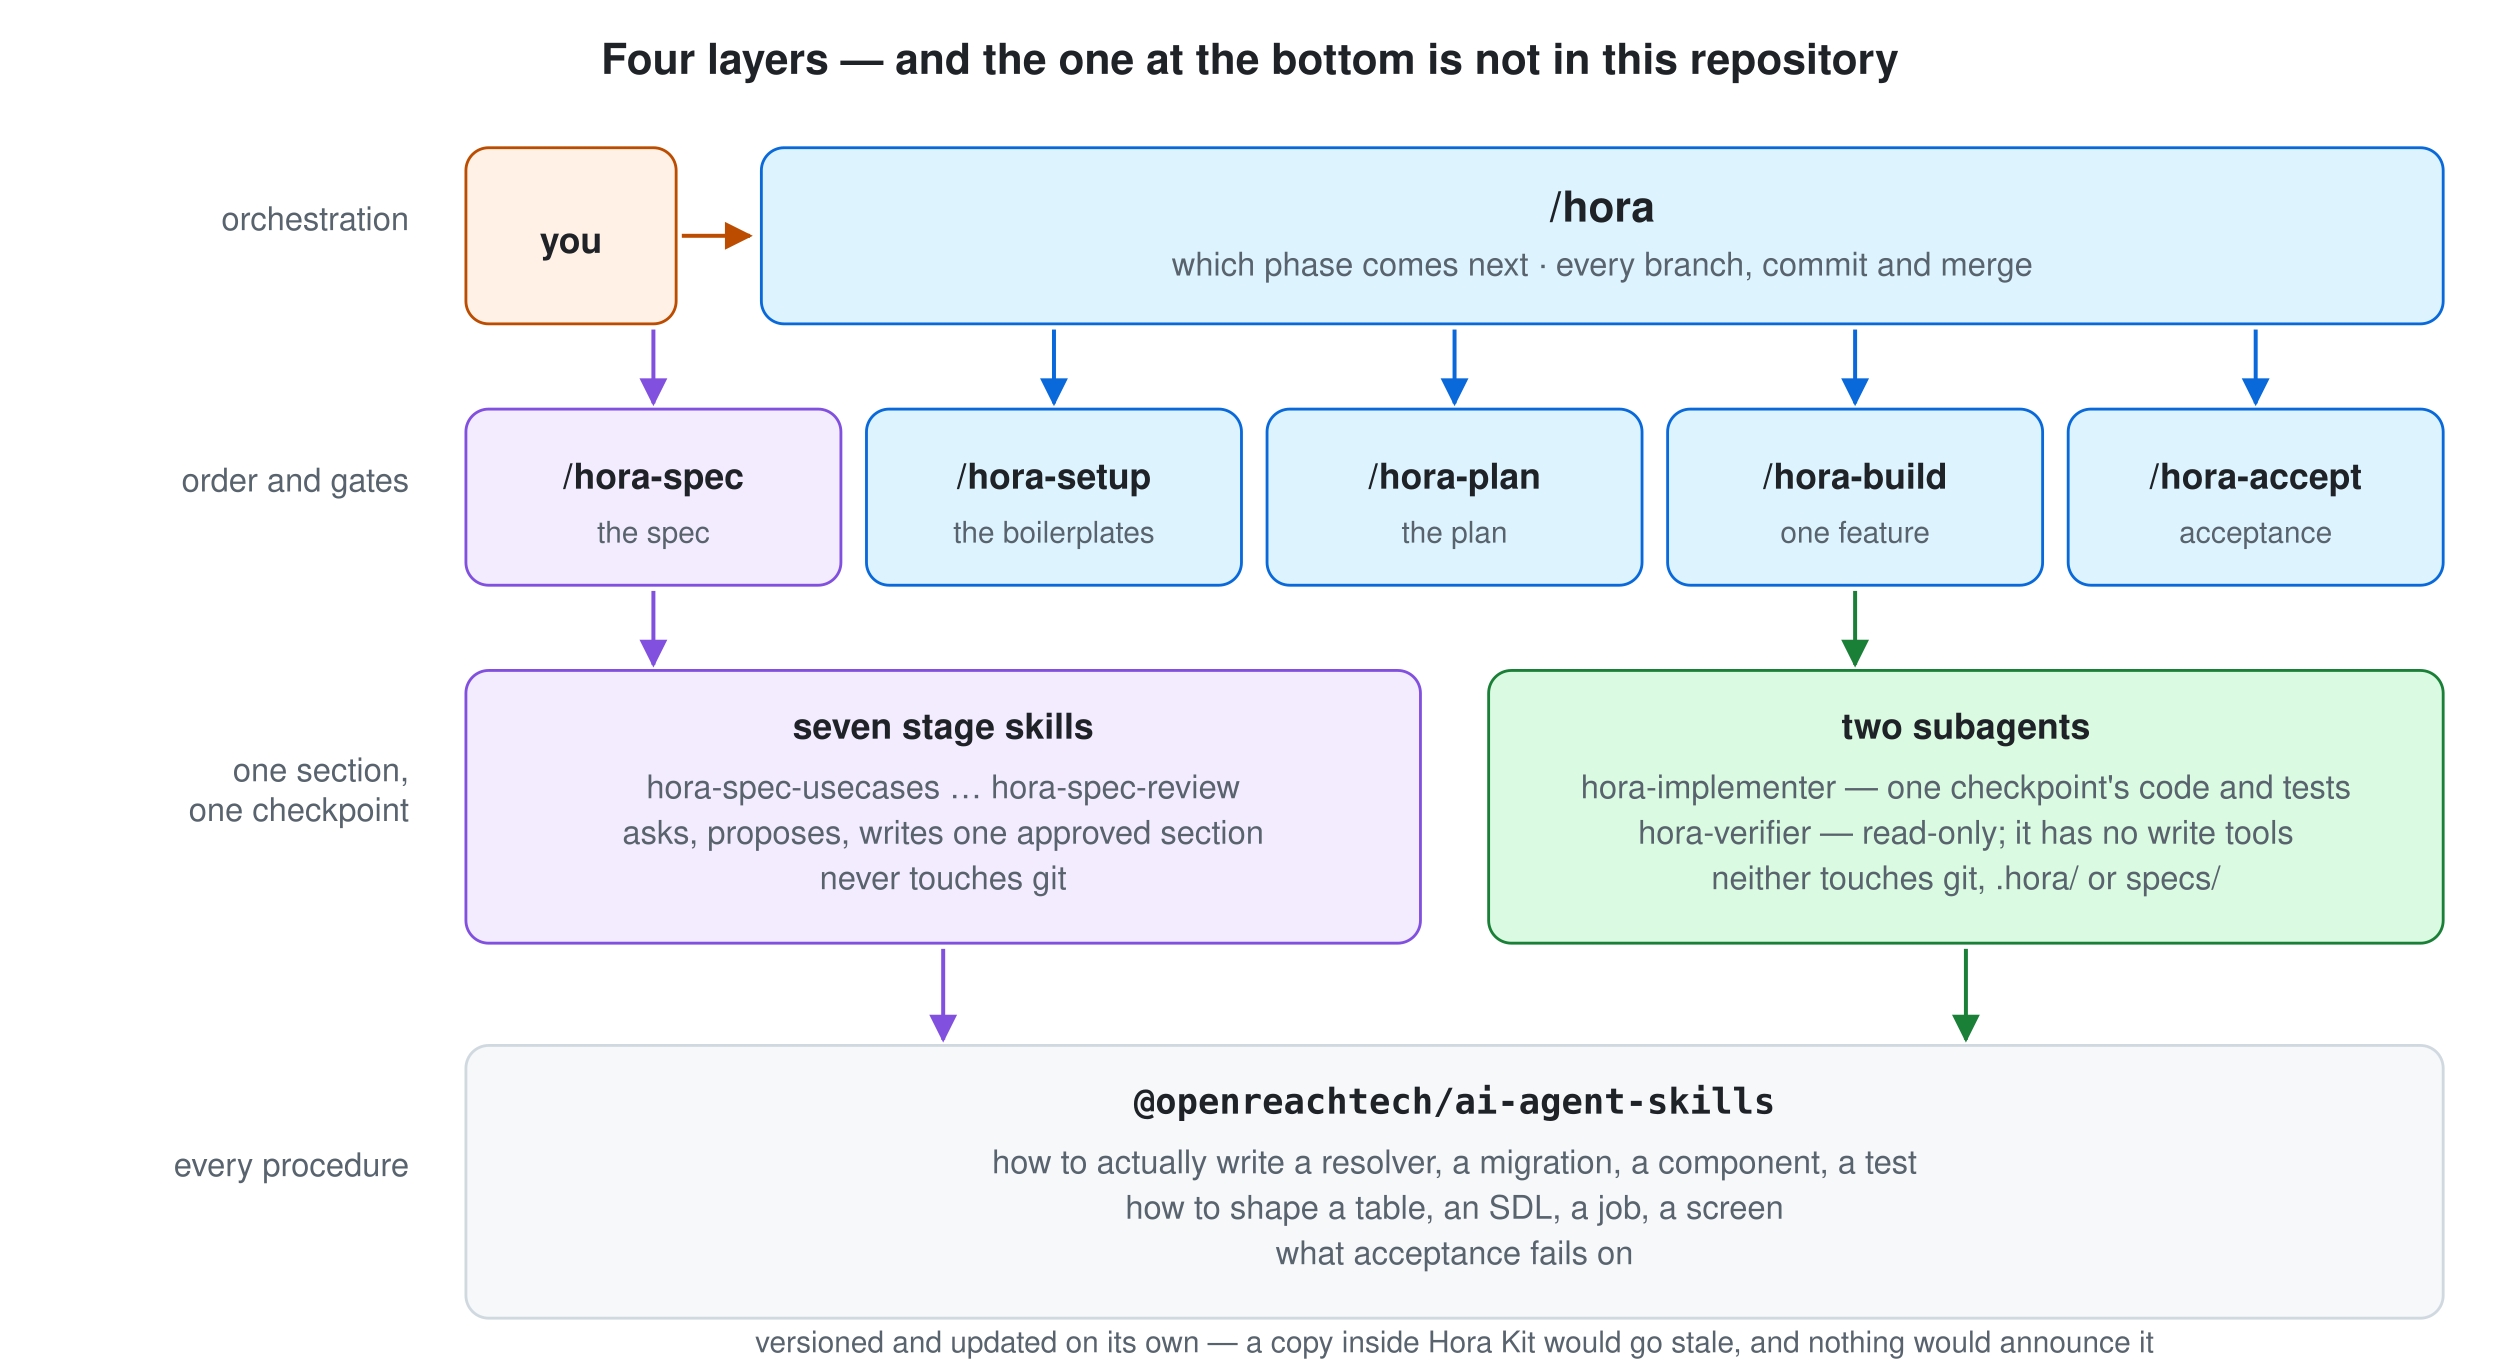
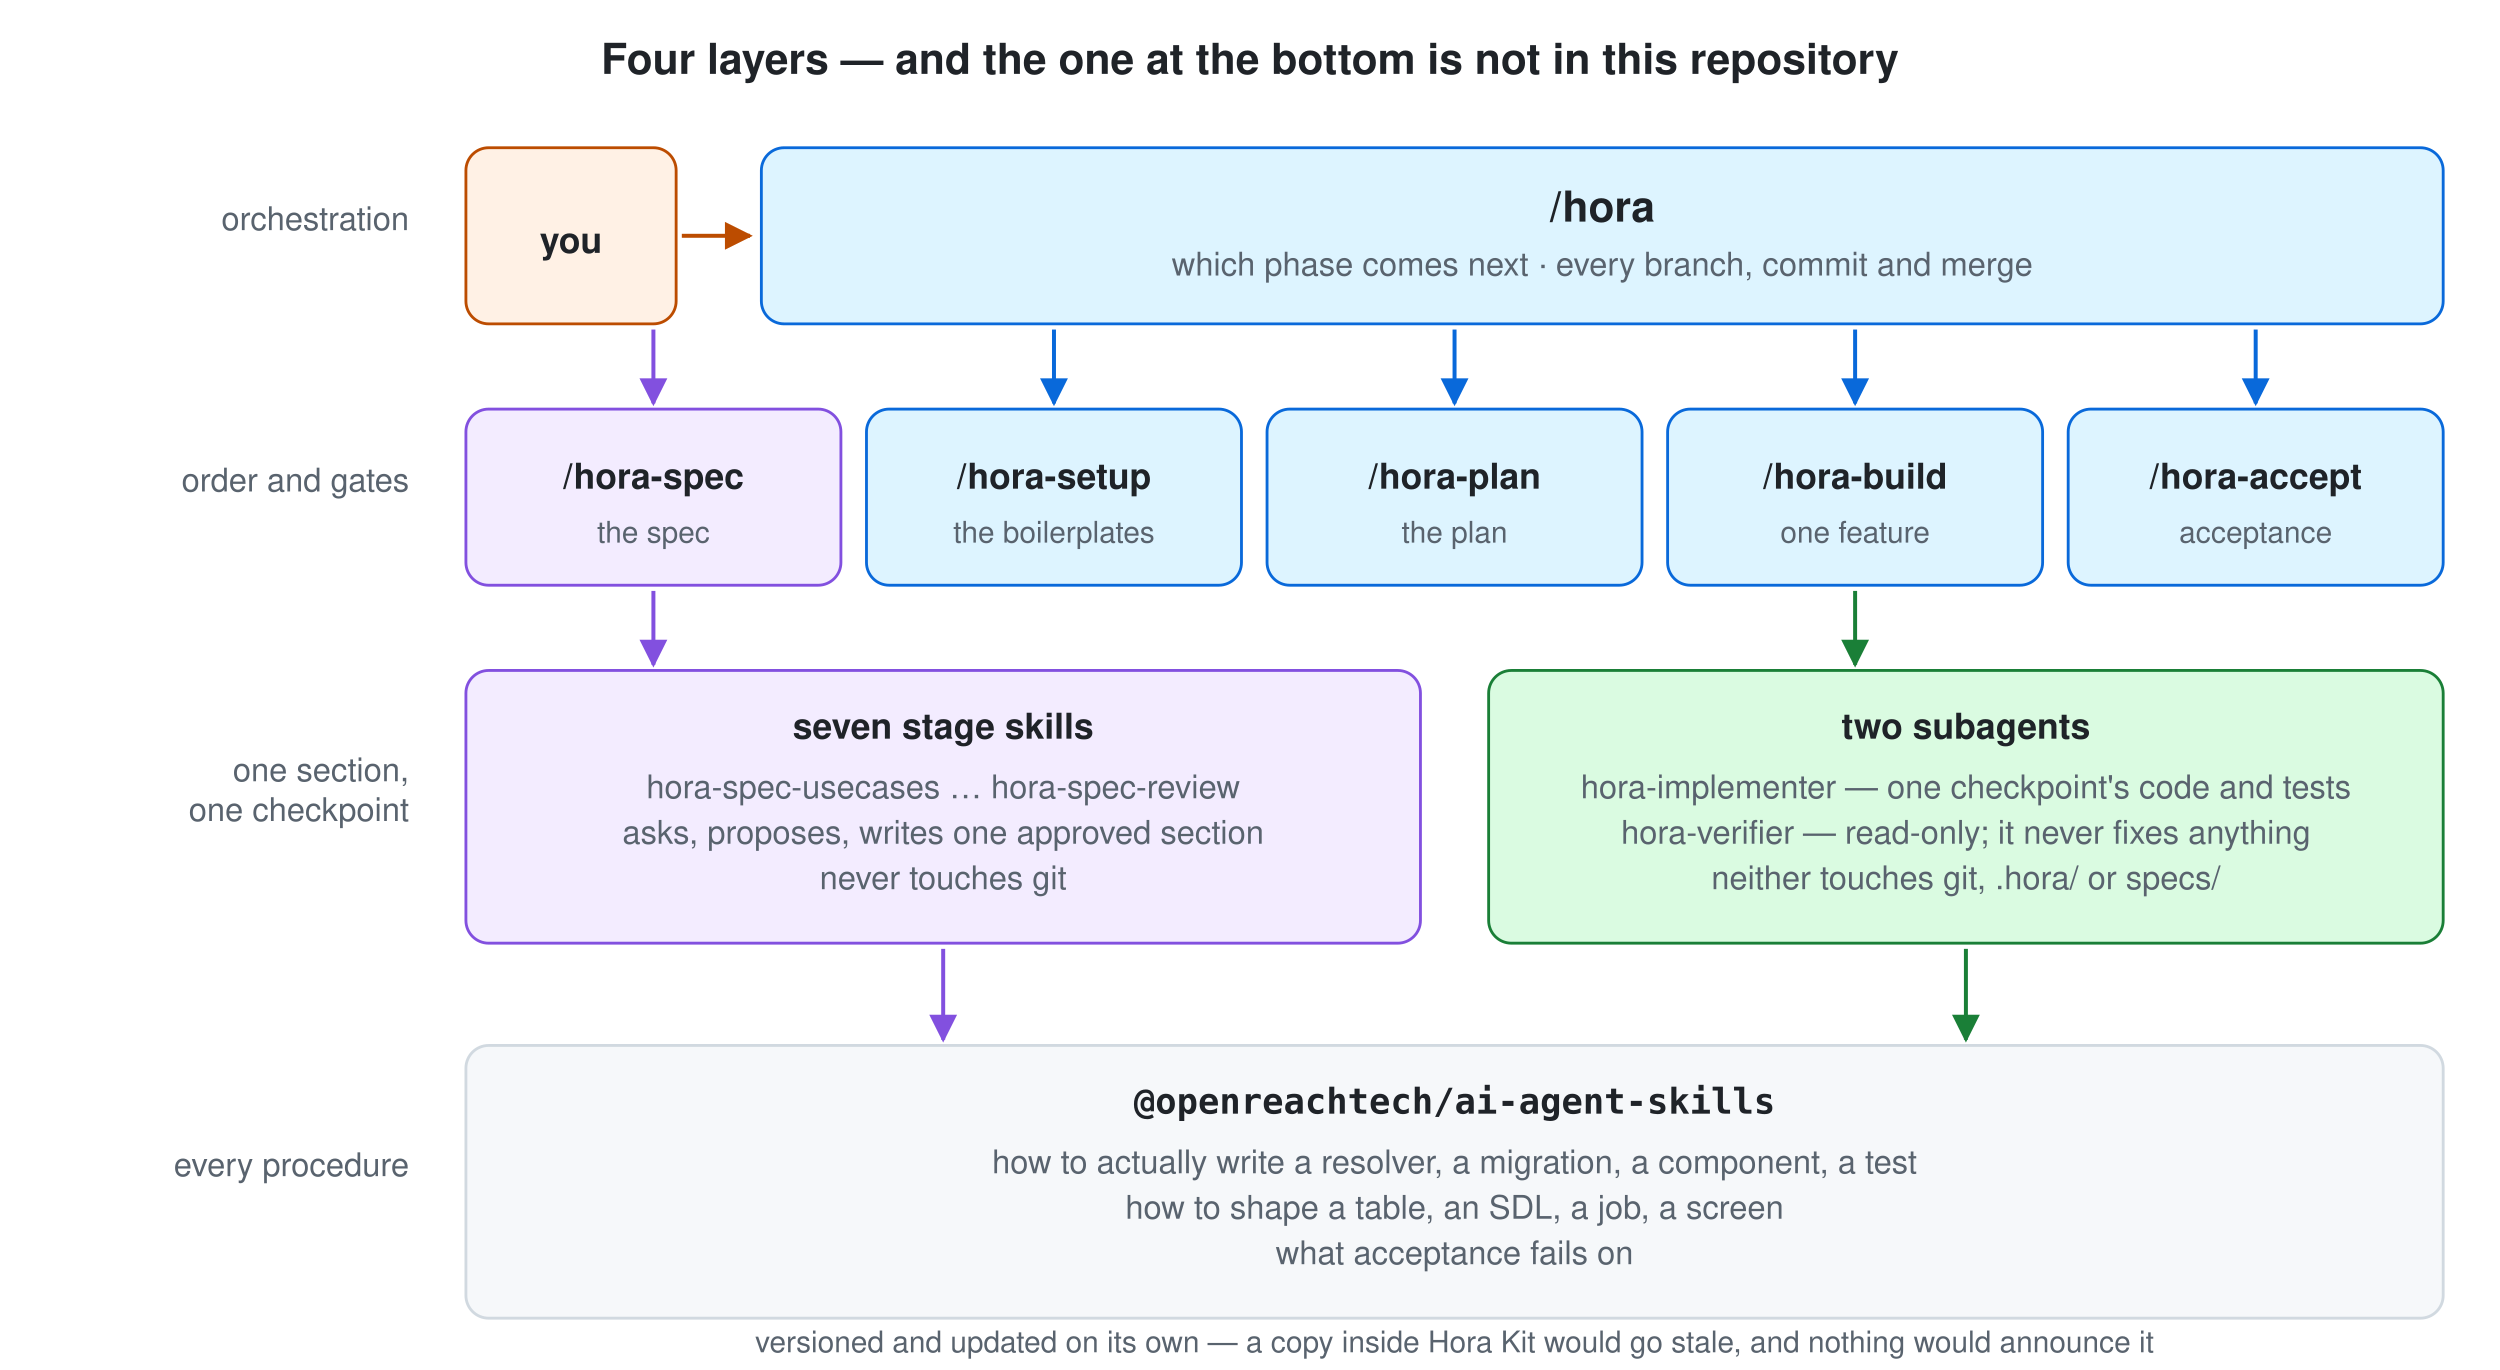
<svg xmlns="http://www.w3.org/2000/svg" viewBox="0 0 880 482" width="880" height="482" font-family="-apple-system, BlinkMacSystemFont, 'Segoe UI', Helvetica, Arial, sans-serif" role="img" aria-label="Four layers — and the one at the bottom is not in this repository">
  <defs>
    <marker id="m" viewBox="0 0 10 10" refX="9" refY="5" markerWidth="7" markerHeight="7" orient="auto-start-reverse">
      <path d="M0,0 L10,5 L0,10 z" class="ah" fill="#8b949e" />
    </marker>
    <marker id="mb" viewBox="0 0 10 10" refX="9" refY="5" markerWidth="7" markerHeight="7" orient="auto-start-reverse">
      <path d="M0,0 L10,5 L0,10 z" class="ah-b" fill="#0969da" />
    </marker>
    <marker id="mp" viewBox="0 0 10 10" refX="9" refY="5" markerWidth="7" markerHeight="7" orient="auto-start-reverse">
      <path d="M0,0 L10,5 L0,10 z" class="ah-p" fill="#8250df" />
    </marker>
    <marker id="mo" viewBox="0 0 10 10" refX="9" refY="5" markerWidth="7" markerHeight="7" orient="auto-start-reverse">
      <path d="M0,0 L10,5 L0,10 z" class="ah-o" fill="#bc4c00" />
    </marker>
    <marker id="mg" viewBox="0 0 10 10" refX="9" refY="5" markerWidth="7" markerHeight="7" orient="auto-start-reverse">
      <path d="M0,0 L10,5 L0,10 z" class="ah-g" fill="#1a7f37" />
    </marker>
  </defs>
  <style>
.t{font-size:15px;font-weight:600}
.l{font-size:12.5px}
.n{font-size:12.5px;font-weight:600}
.m{font-size:11.5px}
.xs{font-size:10.5px}
.code{font-family:ui-monospace,SFMono-Regular,Menlo,Consolas,monospace}
.dash{stroke-dasharray:5 4}

@media (prefers-color-scheme:dark){
text{fill:#e6edf3}
.m,.xs{fill:#9198a1}
.bx{fill:#151b23;stroke:#3d444d}
.bx-1{fill:#0d1117;stroke:#3d444d}
.bx-b{fill:#0c2d59;stroke:#4493f8}
.bx-p{fill:#251a44;stroke:#ab7df8}
.bx-o{fill:#40200a;stroke:#f0883e}
.bx-g{fill:#0f3018;stroke:#3fb950}
.bx-r{fill:#3d1418;stroke:#f85149}
.arr{stroke:#6e7681}
.arr-b{stroke:#4493f8}
.arr-p{stroke:#ab7df8}
.arr-o{stroke:#f0883e}
.arr-g{stroke:#3fb950}
.ah{fill:#6e7681}
.ah-b{fill:#4493f8}
.ah-p{fill:#ab7df8}
.ah-o{fill:#f0883e}
.ah-g{fill:#3fb950}
.ln{stroke:#3d444d}
.lane{stroke:#6e7681}
.lane-b{stroke:#4493f8}
.lane-g{stroke:#3fb950}
.dt{fill:#6e7681}
.dt-b{fill:#4493f8}
.dt-g{fill:#3fb950}
}
</style>
  <text x="440.0" y="26" class="t" fill="#1f2328" text-anchor="middle">Four layers — and the one at the bottom is not in this repository</text>
  <text x="144" y="81.0" class="m" fill="#59636e" text-anchor="end">orchestration</text>
  <text x="144" y="173.0" class="m" fill="#59636e" text-anchor="end">order and gates</text>
  <text x="144" y="275.0" class="m" fill="#59636e" text-anchor="end">one section,</text>
  <text x="144" y="289.0" class="m" fill="#59636e" text-anchor="end">one checkpoint</text>
  <text x="144" y="414.0" class="m" fill="#59636e" text-anchor="end">every procedure</text>
  <rect x="164" y="52" width="74" height="62" rx="8" class="bx bx-o" fill="#fff1e5" stroke="#bc4c00" stroke-width="1" />
  <text x="201" y="89" class="n" fill="#1f2328" text-anchor="middle">you</text>
  <path d="M240,83 L264,83" class="arr arr-o" fill="none" stroke="#bc4c00" stroke-width="1.4" marker-end="url(#mo)" />
  <rect x="268" y="52" width="592" height="62" rx="8" class="bx bx-b" fill="#ddf4ff" stroke="#0969da" stroke-width="1" />
  <text x="564" y="78" class="t" fill="#1f2328" text-anchor="middle">/hora</text>
  <text x="564" y="97" class="m" fill="#59636e" text-anchor="middle">which phase comes next · every branch, commit and merge</text>
  <rect x="164" y="144" width="132" height="62" rx="8" class="bx bx-p" fill="#f3ecff" stroke="#8250df" stroke-width="1" />
  <text x="230" y="172" class="n" fill="#1f2328" text-anchor="middle">/hora-spec</text>
  <text x="230" y="191" class="xs" fill="#59636e" text-anchor="middle">the spec</text>
  <path d="M230,116 L230,142" class="arr arr-p" fill="none" stroke="#8250df" stroke-width="1.4" marker-end="url(#mp)" />
  <rect x="305" y="144" width="132" height="62" rx="8" class="bx bx-b" fill="#ddf4ff" stroke="#0969da" stroke-width="1" />
  <text x="371" y="172" class="n" fill="#1f2328" text-anchor="middle">/hora-setup</text>
  <text x="371" y="191" class="xs" fill="#59636e" text-anchor="middle">the boilerplates</text>
  <path d="M371,116 L371,142" class="arr arr-b" fill="none" stroke="#0969da" stroke-width="1.4" marker-end="url(#mb)" />
  <rect x="446" y="144" width="132" height="62" rx="8" class="bx bx-b" fill="#ddf4ff" stroke="#0969da" stroke-width="1" />
  <text x="512" y="172" class="n" fill="#1f2328" text-anchor="middle">/hora-plan</text>
  <text x="512" y="191" class="xs" fill="#59636e" text-anchor="middle">the plan</text>
  <path d="M512,116 L512,142" class="arr arr-b" fill="none" stroke="#0969da" stroke-width="1.4" marker-end="url(#mb)" />
  <rect x="587" y="144" width="132" height="62" rx="8" class="bx bx-b" fill="#ddf4ff" stroke="#0969da" stroke-width="1" />
  <text x="653" y="172" class="n" fill="#1f2328" text-anchor="middle">/hora-build</text>
  <text x="653" y="191" class="xs" fill="#59636e" text-anchor="middle">one feature</text>
  <path d="M653,116 L653,142" class="arr arr-b" fill="none" stroke="#0969da" stroke-width="1.4" marker-end="url(#mb)" />
  <rect x="728" y="144" width="132" height="62" rx="8" class="bx bx-b" fill="#ddf4ff" stroke="#0969da" stroke-width="1" />
  <text x="794" y="172" class="n" fill="#1f2328" text-anchor="middle">/hora-accept</text>
  <text x="794" y="191" class="xs" fill="#59636e" text-anchor="middle">acceptance</text>
  <path d="M794,116 L794,142" class="arr arr-b" fill="none" stroke="#0969da" stroke-width="1.4" marker-end="url(#mb)" />
  <rect x="164" y="236" width="336" height="96" rx="8" class="bx bx-p" fill="#f3ecff" stroke="#8250df" stroke-width="1" />
  <text x="332" y="260" class="n" fill="#1f2328" text-anchor="middle">seven stage skills</text>
  <text x="332" y="281" class="m" fill="#59636e" text-anchor="middle">hora-spec-usecases … hora-spec-review</text>
  <text x="332" y="297" class="m" fill="#59636e" text-anchor="middle">asks, proposes, writes one approved section</text>
  <text x="332" y="313" class="m" fill="#59636e" text-anchor="middle">never touches git</text>
  <rect x="524" y="236" width="336" height="96" rx="8" class="bx bx-g" fill="#dafbe1" stroke="#1a7f37" stroke-width="1" />
  <text x="692" y="260" class="n" fill="#1f2328" text-anchor="middle">two subagents</text>
  <text x="692" y="281" class="m" fill="#59636e" text-anchor="middle">hora-implementer — one checkpoint's code and tests</text>
-   <text x="692" y="297" class="m" fill="#59636e" text-anchor="middle">hora-verifier — read-only; it has no write tools</text>
+   <text x="692" y="297" class="m" fill="#59636e" text-anchor="middle">hora-verifier — read-only; it never fixes anything</text>
  <text x="692" y="313" class="m" fill="#59636e" text-anchor="middle">neither touches git, .hora/ or specs/</text>
  <path d="M230,208 L230,234" class="arr arr-p" fill="none" stroke="#8250df" stroke-width="1.4" marker-end="url(#mp)" />
  <path d="M653,208 L653,234" class="arr arr-g" fill="none" stroke="#1a7f37" stroke-width="1.4" marker-end="url(#mg)" />
  <rect x="164" y="368" width="696" height="96" rx="8" class="bx" fill="#f6f8fa" stroke="#d1d9e0" stroke-width="1" />
  <text x="512" y="392" class="n code" fill="#1f2328" text-anchor="middle">@openreachtech/ai-agent-skills</text>
  <text x="512" y="413" class="m" fill="#59636e" text-anchor="middle">how to actually write a resolver, a migration, a component, a test</text>
  <text x="512" y="429" class="m" fill="#59636e" text-anchor="middle">how to shape a table, an SDL, a job, a screen</text>
  <text x="512" y="445" class="m" fill="#59636e" text-anchor="middle">what acceptance fails on</text>
  <path d="M332,334 L332,366" class="arr arr-p" fill="none" stroke="#8250df" stroke-width="1.4" marker-end="url(#mp)" />
  <path d="M692,334 L692,366" class="arr arr-g" fill="none" stroke="#1a7f37" stroke-width="1.4" marker-end="url(#mg)" />
  <text x="512" y="476" class="xs" fill="#59636e" text-anchor="middle">versioned and updated on its own — a copy inside Hora Kit would go stale, and nothing would announce it</text>
</svg>
